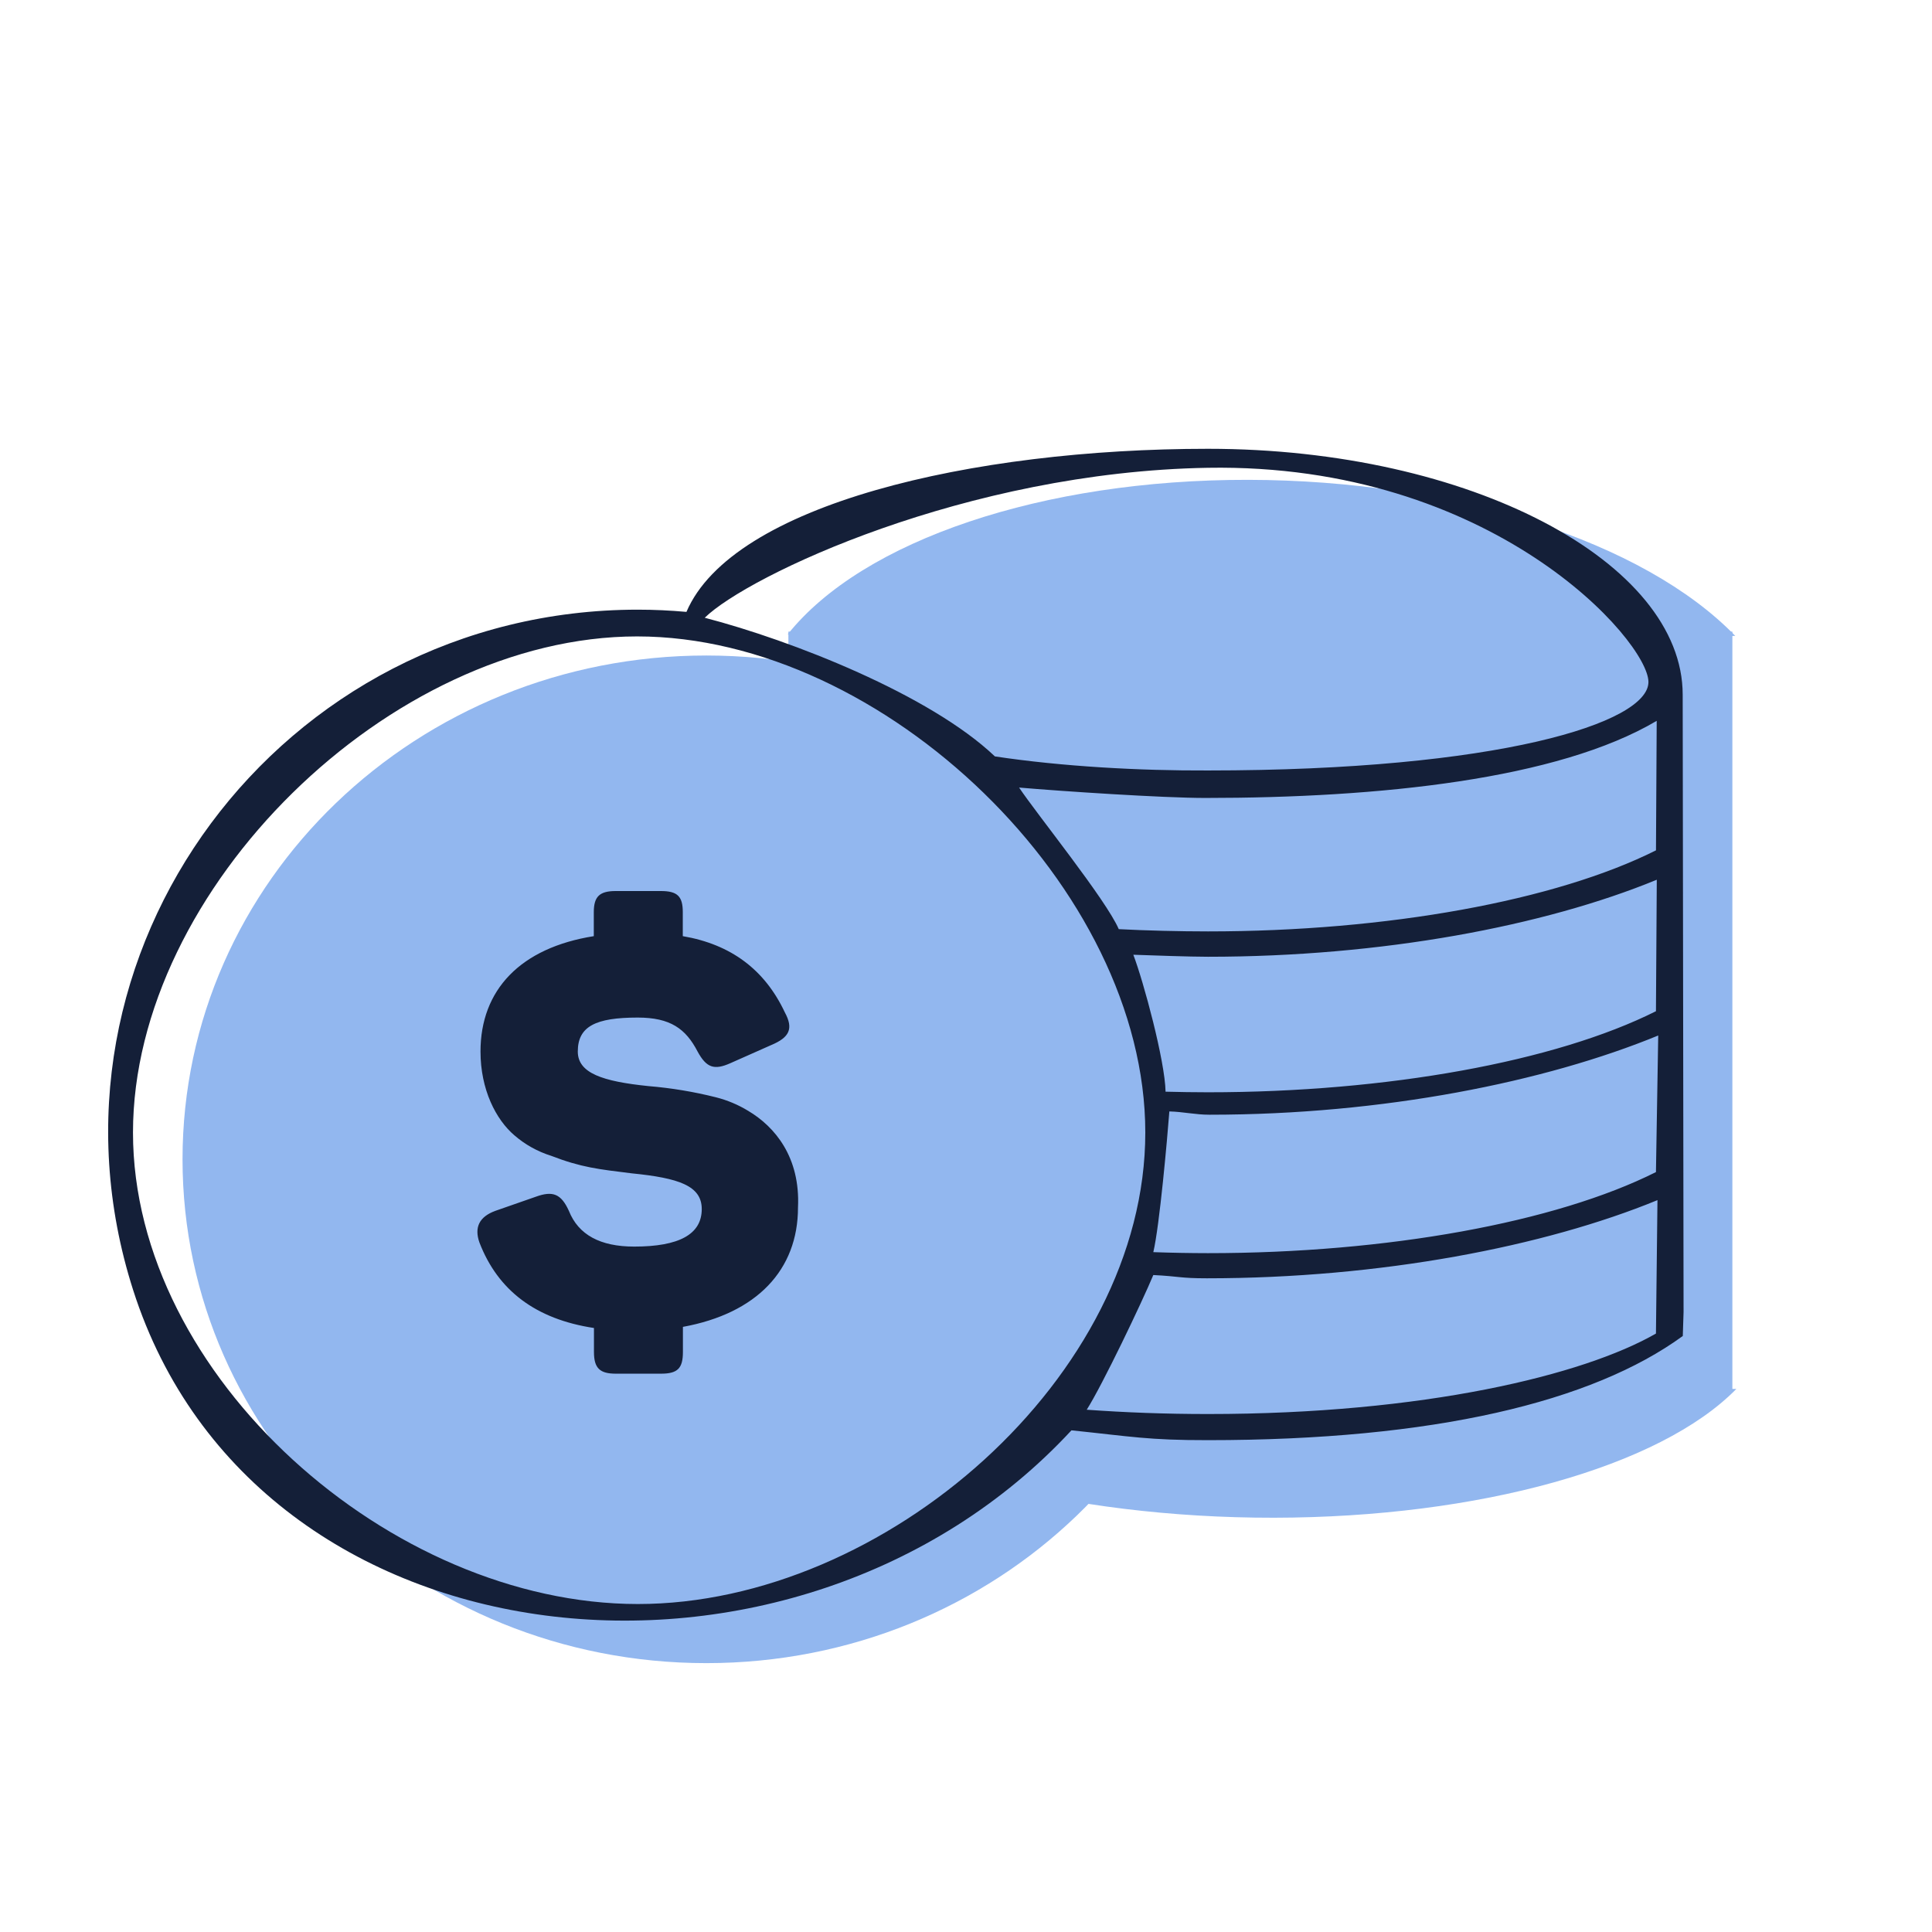
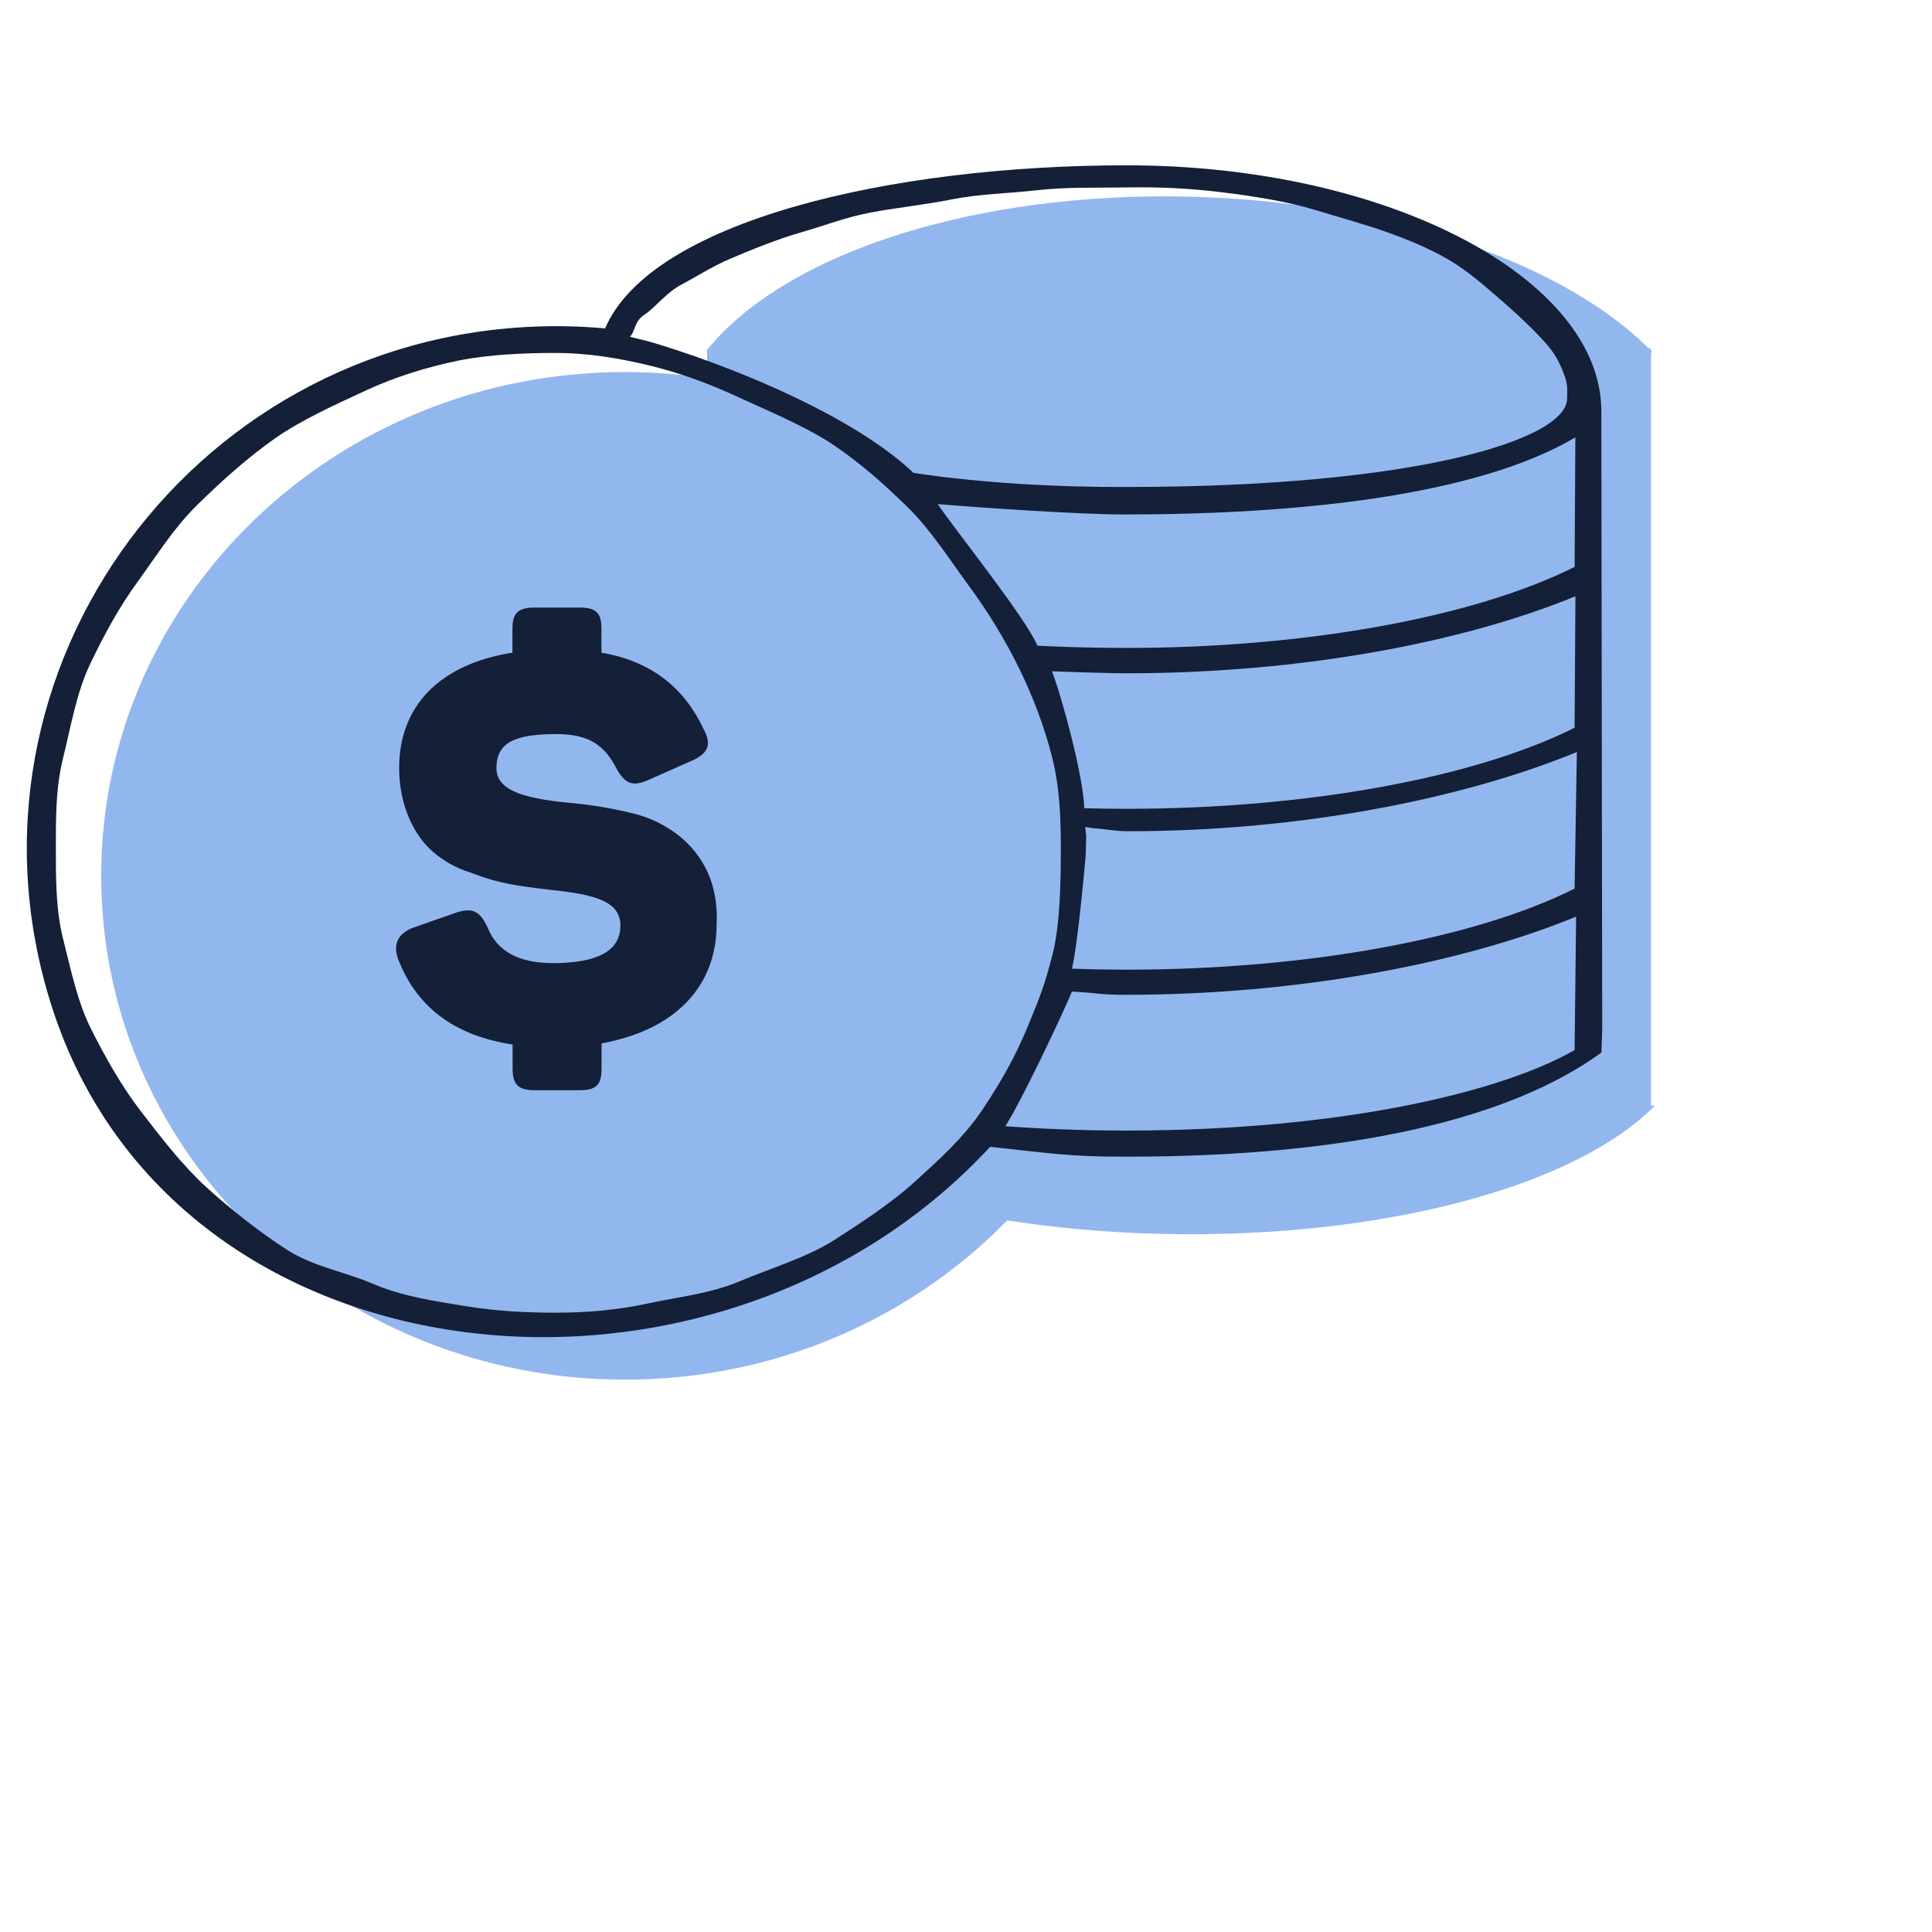
<svg xmlns="http://www.w3.org/2000/svg" xmlns:ns1="https://boxy-svg.com" viewBox="0 0 500 500">
-   <path style="fill: rgb(146, 183, 239);" transform="matrix(-0.09942, -1.157333, 2.292861, 0.003805, -50.04623, 921.5584)" d="M 654.883 139.132 A 58.539 58.539 0 0 1 654.883 246.088 A 3626.231 3626.231 0 0 1 654.883 139.132 Z" ns1:shape="crescent 631.073 192.61 58.539 132 0.7 1@99b6082b" />
-   <ellipse style="fill: rgb(146, 183, 239);" cx="182.808" cy="300.031" rx="135.569" ry="130.386" />
-   <path style="fill: rgb(146, 183, 239);" transform="matrix(0.084926, 0.955144, -2.292865, 0.003045, 712.7603, -266.4776)" d="M 654.883 139.132 A 58.539 58.539 0 0 1 654.883 246.088 A 3626.231 3626.231 0 0 1 654.883 139.132 Z" ns1:shape="crescent 631.073 192.61 58.539 132 0.7 1@99b6082b" />
-   <rect x="204.033" y="163.466" width="244.302" height="196.191" style="paint-order: stroke; fill: rgb(146, 183, 239);" />
-   <path class="cls-1" d="M 206.52 312.492 C 206.52 328.714 195.775 339.928 176.738 343.392 L 176.738 349.897 C 176.738 354.142 175.355 355.508 171.057 355.508 L 159.397 355.508 C 155.281 355.508 153.716 354.142 153.716 349.897 L 153.716 343.684 C 138.673 341.408 128.849 333.983 124.074 321.55 C 122.69 317.609 124.062 314.883 128.191 313.37 L 138.631 309.727 C 143.086 308.101 145.219 308.971 147.228 313.37 C 149.698 319.583 155.363 322.616 164.116 322.616 C 175.783 322.616 181.613 319.428 181.613 312.907 C 181.613 306.849 175.627 304.873 163.498 303.661 C 154.902 302.596 150.447 302.14 142.617 299.115 C 139.109 298.013 135.871 296.205 133.106 293.806 C 128.347 289.74 124.354 281.982 124.354 272.135 C 124.354 256.213 134.638 245.301 153.675 242.276 L 153.675 236.055 C 153.675 231.99 155.206 230.599 159.356 230.599 L 171.024 230.599 C 175.322 230.599 176.705 231.965 176.705 236.055 L 176.705 242.276 C 189.139 244.398 197.891 250.912 203.103 261.979 C 205.409 266.223 204.33 268.484 199.571 270.468 L 188.982 275.168 C 184.865 276.99 182.84 276.38 180.534 272.135 C 177.463 266.223 173.478 263.345 165.038 263.345 C 154.144 263.345 149.533 265.622 149.533 272.135 C 149.533 277.746 155.98 279.868 167.796 281.08 C 173.711 281.568 179.574 282.542 185.326 283.991 C 188.252 284.734 191.047 285.91 193.618 287.479 C 200.534 291.578 207.138 299.457 206.52 312.492 Z M 435.479 179.785 L 435.705 339.585 L 435.505 345.755 C 412.079 362.831 371.06 372.712 312.623 372.712 C 297.111 372.734 292.718 371.766 277.292 370.169 C 206.091 447.014 66.247 433.188 34.458 333.87 C 6.546 246.666 72.461 157.801 165.071 157.781 C 169.311 157.781 173.511 157.984 177.652 158.358 C 189.517 130.605 251.404 116.148 312.623 116.148 C 380.71 116.148 435.479 145.633 435.479 179.785 Z M 429.146 267.986 C 399.997 279.972 358.047 288.488 313.015 288.488 C 309.348 288.488 306.244 287.729 302.627 287.637 C 302.097 294.607 300.09 317.249 298.477 324.055 C 303.154 324.222 307.869 324.309 312.623 324.315 C 359.038 324.315 402.612 316.354 428.558 303.336 L 429.146 267.986 Z M 428.775 227.675 C 399.626 239.661 357.655 247.608 312.623 247.608 C 307.82 247.608 298.013 247.25 293.303 247.087 C 295.928 253.96 301.497 274.523 301.648 282.527 C 305.275 282.625 308.926 282.676 312.599 282.682 C 359.063 282.682 402.612 274.713 428.558 261.702 L 428.775 227.675 Z M 428.754 186.552 C 403.154 201.709 356.929 206.509 311.938 206.509 C 300.847 206.509 274.533 204.754 263.738 203.819 C 268.309 210.669 286.295 232.907 289.535 240.463 C 296.533 240.837 305.443 241.048 312.632 241.048 C 359.047 241.048 402.621 233.087 428.566 220.069 L 428.754 186.552 Z M 182.384 159.872 C 204.947 165.746 240.673 179.767 257.478 195.756 C 274.869 198.382 295.03 199.48 312.623 199.398 C 387.635 199.398 426.615 187.101 426.615 176.505 C 426.615 165.91 386.221 119.816 312.58 121.065 C 250.011 122.126 193.549 148.96 182.384 159.872 Z M 296.402 293.09 C 296.402 229.989 228.774 164.705 164.879 164.705 C 100.983 164.705 34.417 229.989 34.417 293.09 C 34.417 356.191 101.142 415.121 165.071 415.121 C 228.999 415.121 296.402 356.223 296.402 293.09 Z M 428.558 345.132 L 428.95 310.592 C 399.801 322.578 357.361 330.822 312.329 330.822 C 305.289 330.822 305.31 330.313 298.475 329.979 C 295.543 337.002 285.329 358.398 281.244 364.835 C 291.125 365.55 301.565 365.949 312.615 365.949 C 368.54 365.949 409.809 355.89 428.558 345.124 L 428.558 345.132 Z" style="fill: rgb(20, 31, 56);" />
+   <defs>
+     <path id="path-0" d="M 43.644 194.818 L 80.44 220.896" style="fill: none;" />
+   </defs>
+   <g transform="matrix(1, 0, 0, 1, 38.80422, 134.1381)" />
+   <g transform="matrix(1, 0, 0, 1, 38.80422, 134.1381)" />
+   <g transform="matrix(1, 0, 0, 1, 38.80422, 134.1381)" />
+   <g transform="matrix(1, 0, 0, 1, 38.80422, 134.1381)" />
+   <g transform="matrix(1, 0, 0, 1, 38.80422, 134.1381)" />
+   <g transform="matrix(1, 0, 0, 1, 38.80422, 134.1381)" />
+   <g transform="matrix(1, 0, 0, 1, 38.80422, 134.1381)" />
+   <g transform="matrix(1, 0, 0, 1, 38.80422, 134.1381)" />
+   <g transform="matrix(1, 0, 0, 1, 38.80422, 134.1381)" />
+   <g transform="matrix(1, 0, 0, 1, 38.80422, 134.1381)" />
+   <g transform="matrix(1, 0, 0, 1, 38.80422, 134.1381)" />
+   <g transform="matrix(1, 0, 0, 1, 38.80422, 134.1381)" />
+   <g transform="matrix(1, 0, 0, 1, 38.80422, 134.1381)" />
+   <g transform="matrix(1, 0, 0, 1, 38.80422, 134.1381)" />
+   <g transform="matrix(1, 0, 0, 1, 38.80422, 134.1381)" />
+   <g transform="matrix(1, 0, 0, 1, -379.1991, 265.7846)" />
+   <g transform="matrix(1, 0, 0, 1, -379.1991, 265.7846)" />
+   <g transform="matrix(1, 0, 0, 1, -379.1991, 265.7846)" />
+   <g transform="matrix(1, 0, 0, 1, -379.1991, 265.7846)" />
+   <g transform="matrix(1, 0, 0, 1, -379.1991, 265.7846)" />
+   <g transform="matrix(1, 0, 0, 1, -379.1991, 265.7846)" />
+   <g transform="matrix(1, 0, 0, 1, -379.1991, 265.7846)" />
+   <g transform="matrix(1, 0, 0, 1, -379.1991, 265.7846)" />
+   <g transform="matrix(1, 0, 0, 1, -379.1991, 265.7846)" />
+   <g transform="matrix(1, 0, 0, 1, -379.1991, 265.7846)" />
+   <g transform="matrix(1, 0, 0, 1, -379.1991, 265.7846)" />
+   <g transform="matrix(1, 0, 0, 1, -379.1991, 265.7846)" />
+   <g transform="matrix(1, 0, 0, 1, -379.1991, 265.7846)" />
+   <g transform="matrix(1, 0, 0, 1, -379.1991, 265.7846)" />
+   <g transform="matrix(1, 0, 0, 1, -379.1991, 265.7846)" />
+   <path style="fill: rgb(146, 183, 239);" transform="matrix(-0.099421, -1.157349, 2.28979, 0.0038, -70.67148, 848.2046)" d="M 654.883 139.132 A 58.539 58.539 0 0 1 654.883 246.088 A 3626.231 3626.231 0 0 1 654.883 139.132 Z" ns1:shape="crescent 631.073 192.61 58.539 132 0.7 1@99b6082b" />
+   <ellipse style="fill: rgb(146, 183, 239);" cx="161.754" cy="226.666" rx="135.569" ry="130.386" />
+   <path style="fill: rgb(146, 183, 239);" transform="matrix(0.084926, 0.955144, -2.292865, 0.003045, 691.7067, -339.8428)" d="M 654.883 139.132 A 58.539 58.539 0 0 1 654.883 246.088 A 3626.231 3626.231 0 0 1 654.883 139.132 Z" ns1:shape="crescent 631.073 192.61 58.539 132 0.7 1@99b6082b" />
+   <rect x="182.979" y="90.101" width="244.302" height="196.191" style="paint-order: stroke; fill: rgb(146, 183, 239);" rx="0.484" ry="0.484" />
+   <path class="cls-1" d="M 185.466 239.127 C 185.466 241.155 185.298 243.105 184.967 244.97 C 184.636 246.836 184.142 248.619 183.49 250.312 C 182.838 252.005 182.027 253.609 181.063 255.119 C 180.098 256.629 178.981 258.045 177.714 259.361 C 176.448 260.677 175.032 261.894 173.473 263.005 C 171.914 264.117 170.211 265.123 168.369 266.019 C 166.527 266.915 164.545 267.701 162.429 268.37 C 160.314 269.04 158.064 269.594 155.684 270.027 L 155.684 270.84 L 155.684 271.653 L 155.684 272.467 L 155.684 273.28 L 155.684 274.093 L 155.684 274.906 L 155.684 275.719 L 155.684 276.532 C 155.684 277.062 155.663 277.548 155.616 277.992 C 155.57 278.436 155.5 278.837 155.401 279.2 C 155.303 279.562 155.177 279.885 155.02 280.172 C 154.863 280.46 154.676 280.711 154.455 280.929 C 154.235 281.147 153.98 281.332 153.689 281.487 C 153.399 281.641 153.071 281.766 152.704 281.863 C 152.337 281.961 151.931 282.031 151.481 282.076 C 151.032 282.122 150.541 282.143 150.003 282.143 L 148.546 282.143 L 147.088 282.143 L 145.631 282.143 L 144.173 282.143 L 142.716 282.143 L 141.258 282.143 L 139.801 282.143 L 138.343 282.143 C 137.829 282.143 137.354 282.122 136.917 282.076 C 136.481 282.03 136.082 281.96 135.719 281.863 C 135.357 281.766 135.03 281.642 134.737 281.487 C 134.444 281.332 134.186 281.147 133.959 280.929 C 133.733 280.711 133.538 280.46 133.374 280.172 C 133.21 279.885 133.077 279.562 132.971 279.2 C 132.866 278.837 132.788 278.436 132.737 277.992 C 132.687 277.548 132.662 277.062 132.662 276.532 L 132.662 275.755 L 132.662 274.979 L 132.662 274.202 L 132.662 273.426 L 132.662 272.649 L 132.662 271.872 L 132.662 271.095 L 132.662 270.319 C 130.782 270.035 128.983 269.67 127.265 269.224 C 125.548 268.779 123.912 268.254 122.356 267.649 C 120.801 267.043 119.326 266.358 117.932 265.593 C 116.537 264.829 115.224 263.984 113.99 263.061 C 112.757 262.137 111.604 261.134 110.531 260.051 C 109.458 258.969 108.464 257.808 107.55 256.568 C 106.637 255.328 105.803 254.009 105.048 252.612 C 104.293 251.215 103.617 249.739 103.02 248.185 C 102.847 247.692 102.717 247.218 102.63 246.764 C 102.543 246.309 102.5 245.873 102.499 245.457 C 102.498 245.04 102.54 244.642 102.626 244.263 C 102.711 243.885 102.84 243.525 103.011 243.184 C 103.183 242.843 103.397 242.521 103.655 242.218 C 103.912 241.916 104.213 241.632 104.557 241.367 C 104.901 241.102 105.288 240.856 105.718 240.629 C 106.148 240.402 106.621 240.194 107.137 240.005 L 108.442 239.549 L 109.747 239.094 L 111.052 238.638 L 112.357 238.183 L 113.662 237.727 L 114.967 237.272 L 116.272 236.817 L 117.577 236.362 C 118.134 236.158 118.655 235.994 119.143 235.871 C 119.632 235.748 120.088 235.666 120.517 235.627 C 120.946 235.587 121.347 235.591 121.725 235.64 C 122.103 235.689 122.458 235.783 122.793 235.924 C 123.129 236.065 123.445 236.253 123.746 236.49 C 124.048 236.727 124.334 237.013 124.61 237.351 C 124.886 237.688 125.152 238.077 125.411 238.519 C 125.67 238.96 125.923 239.455 126.174 240.005 C 126.483 240.781 126.842 241.508 127.25 242.186 C 127.659 242.863 128.117 243.491 128.624 244.071 C 129.132 244.65 129.689 245.18 130.295 245.661 C 130.902 246.142 131.558 246.574 132.262 246.958 C 132.967 247.341 133.721 247.677 134.523 247.964 C 135.326 248.251 136.178 248.489 137.078 248.68 C 137.978 248.87 138.927 249.013 139.925 249.108 C 140.922 249.204 141.968 249.251 143.062 249.251 C 144.521 249.251 145.888 249.201 147.164 249.101 C 148.44 249.001 149.625 248.852 150.718 248.651 C 151.812 248.45 152.814 248.2 153.725 247.898 C 154.637 247.597 155.457 247.245 156.186 246.842 C 156.915 246.439 157.553 245.985 158.099 245.48 C 158.646 244.975 159.102 244.418 159.466 243.81 C 159.831 243.202 160.104 242.543 160.286 241.831 C 160.468 241.12 160.559 240.357 160.559 239.542 C 160.559 238.785 160.466 238.091 160.278 237.455 C 160.091 236.819 159.81 236.24 159.434 235.712 C 159.059 235.184 158.589 234.707 158.025 234.274 C 157.461 233.841 156.803 233.453 156.05 233.102 C 155.297 232.751 154.449 232.438 153.506 232.157 C 152.563 231.875 151.525 231.625 150.391 231.4 C 149.258 231.175 148.029 230.975 146.704 230.793 C 145.38 230.611 143.96 230.448 142.444 230.296 C 141.37 230.163 140.36 230.04 139.4 229.919 C 138.44 229.799 137.531 229.682 136.656 229.562 C 135.782 229.442 134.943 229.319 134.124 229.187 C 133.306 229.055 132.508 228.914 131.716 228.758 C 130.925 228.602 130.139 228.43 129.344 228.237 C 128.55 228.044 127.747 227.83 126.92 227.587 C 126.094 227.345 125.244 227.074 124.356 226.77 C 123.468 226.466 122.542 226.128 121.563 225.75 C 121.125 225.612 120.69 225.463 120.261 225.304 C 119.831 225.144 119.406 224.974 118.986 224.793 C 118.566 224.612 118.151 224.421 117.741 224.219 C 117.332 224.017 116.928 223.805 116.529 223.582 C 116.131 223.36 115.738 223.127 115.351 222.885 C 114.965 222.642 114.585 222.39 114.211 222.128 C 113.838 221.866 113.471 221.594 113.111 221.313 C 112.751 221.032 112.398 220.741 112.052 220.441 C 111.457 219.933 110.874 219.367 110.309 218.746 C 109.745 218.126 109.198 217.451 108.676 216.724 C 108.155 215.998 107.658 215.22 107.191 214.393 C 106.725 213.567 106.29 212.693 105.891 211.773 C 105.493 210.854 105.132 209.889 104.814 208.882 C 104.497 207.875 104.222 206.827 103.998 205.739 C 103.774 204.651 103.599 203.524 103.481 202.362 C 103.362 201.199 103.3 200.001 103.3 198.77 C 103.3 196.78 103.461 194.868 103.779 193.04 C 104.097 191.212 104.573 189.468 105.204 187.813 C 105.835 186.159 106.62 184.593 107.558 183.123 C 108.495 181.653 109.584 180.278 110.822 179.004 C 112.059 177.73 113.446 176.557 114.978 175.49 C 116.51 174.423 118.187 173.463 120.008 172.614 C 121.828 171.766 123.792 171.029 125.895 170.41 C 127.998 169.791 130.241 169.289 132.621 168.911 L 132.621 168.134 L 132.621 167.356 L 132.621 166.579 L 132.621 165.801 L 132.621 165.023 L 132.621 164.245 L 132.621 163.468 L 132.621 162.69 C 132.621 162.182 132.645 161.716 132.695 161.289 C 132.745 160.862 132.821 160.474 132.925 160.123 C 133.029 159.772 133.162 159.458 133.325 159.178 C 133.487 158.898 133.68 158.652 133.905 158.438 C 134.13 158.224 134.388 158.042 134.681 157.889 C 134.973 157.736 135.3 157.612 135.664 157.515 C 136.027 157.418 136.428 157.348 136.867 157.302 C 137.306 157.256 137.783 157.234 138.302 157.234 L 139.76 157.234 L 141.219 157.234 L 142.677 157.234 L 144.136 157.234 L 145.594 157.234 L 147.053 157.234 L 148.511 157.234 L 149.97 157.234 C 150.507 157.234 150.999 157.255 151.448 157.301 C 151.897 157.346 152.304 157.415 152.671 157.511 C 153.038 157.607 153.365 157.73 153.656 157.882 C 153.947 158.034 154.201 158.215 154.422 158.428 C 154.643 158.641 154.83 158.886 154.987 159.166 C 155.143 159.446 155.269 159.761 155.368 160.112 C 155.466 160.464 155.537 160.852 155.583 161.281 C 155.629 161.71 155.651 162.179 155.651 162.69 L 155.651 163.468 L 155.651 164.245 L 155.651 165.023 L 155.651 165.801 L 155.651 166.579 L 155.651 167.356 L 155.651 168.134 L 155.651 168.911 C 157.205 169.176 158.702 169.51 160.142 169.913 C 161.581 170.315 162.963 170.787 164.288 171.328 C 165.613 171.869 166.882 172.479 168.093 173.159 C 169.305 173.839 170.459 174.589 171.558 175.408 C 172.656 176.227 173.698 177.116 174.684 178.076 C 175.67 179.035 176.6 180.065 177.474 181.165 C 178.348 182.265 179.166 183.435 179.928 184.677 C 180.691 185.918 181.397 187.231 182.049 188.614 C 182.337 189.145 182.573 189.644 182.755 190.116 C 182.937 190.588 183.065 191.032 183.139 191.452 C 183.213 191.872 183.234 192.267 183.2 192.642 C 183.165 193.016 183.076 193.37 182.932 193.706 C 182.788 194.042 182.589 194.36 182.334 194.664 C 182.079 194.968 181.768 195.258 181.401 195.536 C 181.033 195.815 180.61 196.083 180.13 196.343 C 179.649 196.603 179.112 196.855 178.517 197.103 L 177.193 197.691 L 175.87 198.278 L 174.546 198.866 L 173.222 199.453 L 171.898 200.041 L 170.575 200.628 L 169.251 201.216 L 167.928 201.803 C 167.413 202.031 166.931 202.22 166.477 202.37 C 166.023 202.519 165.597 202.629 165.195 202.695 C 164.793 202.761 164.414 202.785 164.054 202.763 C 163.694 202.742 163.352 202.676 163.025 202.562 C 162.698 202.448 162.385 202.287 162.081 202.075 C 161.778 201.864 161.483 201.604 161.194 201.291 C 160.905 200.978 160.621 200.613 160.337 200.194 C 160.053 199.774 159.768 199.301 159.48 198.77 C 159.096 198.031 158.698 197.34 158.278 196.695 C 157.859 196.051 157.418 195.454 156.95 194.903 C 156.481 194.352 155.984 193.848 155.452 193.391 C 154.921 192.933 154.354 192.523 153.745 192.158 C 153.136 191.794 152.486 191.475 151.786 191.202 C 151.086 190.93 150.338 190.703 149.534 190.522 C 148.73 190.341 147.87 190.206 146.947 190.115 C 146.024 190.025 145.039 189.98 143.984 189.98 C 142.622 189.98 141.359 190.016 140.19 190.09 C 139.022 190.165 137.948 190.28 136.966 190.437 C 135.983 190.595 135.093 190.796 134.291 191.044 C 133.489 191.292 132.775 191.587 132.146 191.933 C 131.517 192.279 130.974 192.675 130.512 193.127 C 130.051 193.578 129.671 194.085 129.37 194.649 C 129.068 195.214 128.846 195.837 128.698 196.522 C 128.551 197.208 128.479 197.956 128.479 198.77 C 128.479 199.472 128.58 200.119 128.779 200.716 C 128.978 201.314 129.276 201.862 129.671 202.365 C 130.065 202.868 130.557 203.327 131.142 203.746 C 131.728 204.166 132.408 204.546 133.18 204.892 C 133.952 205.238 134.816 205.55 135.771 205.832 C 136.726 206.114 137.771 206.367 138.904 206.595 C 140.037 206.824 141.258 207.028 142.565 207.213 C 143.872 207.398 145.265 207.564 146.742 207.715 C 147.481 207.776 148.22 207.845 148.958 207.921 C 149.696 207.997 150.432 208.081 151.168 208.172 C 151.903 208.264 152.638 208.362 153.371 208.469 C 154.105 208.575 154.837 208.689 155.568 208.81 C 156.299 208.932 157.029 209.061 157.757 209.197 C 158.485 209.333 159.212 209.477 159.938 209.628 C 160.663 209.78 161.387 209.938 162.11 210.105 C 162.832 210.271 163.553 210.445 164.272 210.626 C 164.638 210.719 165.002 210.819 165.363 210.925 C 165.724 211.032 166.083 211.145 166.44 211.264 C 166.797 211.384 167.151 211.51 167.503 211.642 C 167.855 211.775 168.204 211.914 168.551 212.06 C 168.897 212.206 169.241 212.358 169.582 212.517 C 169.923 212.675 170.26 212.841 170.595 213.012 C 170.93 213.183 171.262 213.361 171.59 213.544 C 171.918 213.728 172.243 213.918 172.564 214.114 C 173.428 214.627 174.288 215.198 175.13 215.831 C 175.971 216.465 176.794 217.16 177.585 217.919 C 178.376 218.678 179.135 219.502 179.849 220.393 C 180.562 221.284 181.231 222.242 181.84 223.27 C 182.45 224.298 183.001 225.395 183.479 226.565 C 183.957 227.735 184.364 228.978 184.684 230.296 C 185.004 231.614 185.238 233.007 185.373 234.478 C 185.508 235.949 185.544 237.498 185.466 239.127 Z M 414.425 106.42 L 414.454 126.395 L 414.482 146.37 L 414.51 166.345 L 414.538 186.32 L 414.567 206.295 L 414.595 226.27 L 414.623 246.245 L 414.651 266.22 L 414.626 266.992 L 414.601 267.763 L 414.576 268.534 L 414.551 269.305 L 414.526 270.077 L 414.501 270.848 L 414.476 271.619 L 414.451 272.39 C 411.523 274.525 408.32 276.547 404.842 278.451 C 401.365 280.355 397.613 282.142 393.586 283.806 C 389.56 285.47 385.259 287.011 380.684 288.424 C 376.109 289.837 371.261 291.121 366.139 292.272 C 361.017 293.424 355.622 294.441 349.953 295.32 C 344.284 296.199 338.343 296.94 332.128 297.536 C 325.914 298.133 319.426 298.586 312.666 298.889 C 305.906 299.193 298.874 299.347 291.569 299.347 C 289.63 299.35 287.865 299.337 286.23 299.31 C 284.595 299.282 283.091 299.24 281.674 299.183 C 280.257 299.127 278.927 299.057 277.641 298.973 C 276.355 298.89 275.113 298.793 273.871 298.683 C 272.63 298.574 271.39 298.451 270.106 298.317 C 268.823 298.182 267.497 298.036 266.085 297.878 C 264.674 297.721 263.176 297.552 261.549 297.373 C 259.923 297.193 258.167 297.004 256.238 296.804 C 247.338 306.41 237.366 314.599 226.666 321.381 C 215.966 328.164 204.538 333.539 192.728 337.518 C 180.918 341.497 168.726 344.08 156.496 345.276 C 144.267 346.473 132 346.283 120.042 344.716 C 108.084 343.15 96.433 340.207 85.435 335.898 C 74.437 331.589 64.093 325.914 54.746 318.883 C 45.399 311.852 37.051 303.465 30.045 293.732 C 23.04 283.999 17.378 272.92 13.404 260.505 C 9.915 249.605 7.892 238.678 7.204 227.902 C 6.516 217.127 7.163 206.502 9.014 196.205 C 10.865 185.908 13.919 175.939 18.046 166.473 C 22.174 157.008 27.374 148.047 33.515 139.767 C 39.657 131.487 46.74 123.888 54.633 117.147 C 62.527 110.407 71.231 104.524 80.614 99.675 C 89.998 94.827 100.06 91.014 110.671 88.411 C 121.282 85.809 132.441 84.419 144.017 84.416 C 144.547 84.416 145.077 84.419 145.605 84.426 C 146.134 84.432 146.662 84.442 147.189 84.454 C 147.717 84.467 148.243 84.482 148.769 84.5 C 149.295 84.519 149.821 84.54 150.345 84.564 C 150.87 84.589 151.393 84.616 151.916 84.646 C 152.439 84.677 152.961 84.71 153.482 84.745 C 154.003 84.781 154.523 84.82 155.043 84.861 C 155.562 84.903 156.081 84.947 156.598 84.993 C 158.082 81.524 160.346 78.263 163.294 75.212 C 166.241 72.16 169.871 69.319 174.084 66.69 C 178.298 64.061 183.095 61.644 188.377 59.442 C 193.658 57.24 199.425 55.252 205.576 53.481 C 211.728 51.71 218.266 50.156 225.09 48.821 C 231.914 47.486 239.024 46.371 246.322 45.476 C 253.62 44.582 261.106 43.908 268.68 43.459 C 276.254 43.009 283.917 42.783 291.569 42.783 C 300.08 42.783 308.383 43.244 316.397 44.117 C 324.411 44.99 332.136 46.275 339.49 47.924 C 346.845 49.573 353.829 51.586 360.363 53.914 C 366.897 56.242 372.98 58.885 378.53 61.795 C 384.081 64.705 389.1 67.882 393.506 71.277 C 397.912 74.672 401.705 78.286 404.804 82.069 C 407.903 85.853 410.308 89.806 411.939 93.88 C 413.569 97.955 414.425 102.151 414.425 106.42 Z M 408.092 194.621 C 404.448 196.12 400.605 197.564 396.58 198.943 C 392.556 200.323 388.35 201.639 383.982 202.881 C 379.615 204.123 375.085 205.291 370.412 206.376 C 365.739 207.46 360.923 208.46 355.983 209.367 C 351.043 210.274 345.978 211.087 340.809 211.797 C 335.64 212.507 330.366 213.113 325.005 213.605 C 319.645 214.098 314.198 214.477 308.684 214.734 C 303.171 214.99 297.59 215.123 291.961 215.123 C 291.503 215.123 291.054 215.111 290.611 215.09 C 290.168 215.069 289.732 215.039 289.3 215.003 C 288.868 214.966 288.441 214.924 288.016 214.878 C 287.592 214.832 287.169 214.782 286.748 214.732 C 286.327 214.682 285.905 214.631 285.482 214.582 C 285.06 214.533 284.635 214.486 284.207 214.444 C 283.779 214.402 283.346 214.365 282.908 214.335 C 282.469 214.306 281.358 214.04 280.906 214.028 C 280.84 214.9 281.196 216.08 281.088 217.379 C 280.979 218.679 281.072 220.342 280.928 221.946 C 280.784 223.551 280.624 225.277 280.452 227.064 C 280.281 228.851 280.097 230.698 279.904 232.543 C 279.712 234.389 279.511 236.233 279.305 238.014 C 279.1 239.796 278.89 241.515 278.678 243.109 C 278.466 244.703 278.253 246.173 278.043 247.457 C 277.832 248.741 277.625 249.839 277.423 250.69 C 278.008 250.711 278.593 250.731 279.179 250.749 C 279.765 250.767 280.351 250.784 280.938 250.8 C 281.525 250.816 282.113 250.831 282.701 250.844 C 283.289 250.858 283.878 250.87 284.467 250.88 C 285.057 250.891 285.647 250.901 286.237 250.909 C 286.828 250.918 287.419 250.925 288.011 250.93 C 288.603 250.936 289.195 250.941 289.788 250.944 C 290.381 250.948 290.975 250.95 291.569 250.95 C 297.371 250.95 303.129 250.826 308.813 250.583 C 314.497 250.34 320.108 249.978 325.617 249.503 C 331.126 249.028 336.532 248.44 341.808 247.745 C 347.083 247.049 352.228 246.247 357.212 245.342 C 362.197 244.438 367.022 243.432 371.658 242.33 C 376.294 241.228 380.741 240.029 384.97 238.741 C 389.2 237.453 393.212 236.074 396.977 234.61 C 400.742 233.147 404.261 231.598 407.504 229.971 L 407.578 225.552 L 407.651 221.134 L 407.725 216.715 L 407.798 212.296 L 407.872 207.877 L 407.945 203.459 L 408.019 199.04 L 408.092 194.621 Z M 407.721 154.31 C 404.078 155.809 400.234 157.244 396.209 158.608 C 392.183 159.972 387.977 161.266 383.608 162.481 C 379.24 163.697 374.709 164.834 370.034 165.884 C 365.36 166.935 360.542 167.9 355.601 168.771 C 350.66 169.643 345.595 170.42 340.424 171.097 C 335.254 171.773 329.978 172.348 324.617 172.814 C 319.256 173.28 313.808 173.637 308.294 173.878 C 302.779 174.119 297.198 174.243 291.569 174.243 C 290.969 174.243 290.291 174.237 289.554 174.228 C 288.817 174.218 288.021 174.203 287.187 174.185 C 286.353 174.167 285.48 174.146 284.588 174.122 C 283.696 174.098 282.785 174.072 281.874 174.044 C 280.964 174.017 280.055 173.988 279.165 173.959 C 278.276 173.93 277.408 173.901 276.579 173.872 C 275.751 173.844 274.963 173.817 274.235 173.791 C 273.507 173.766 272.838 173.743 272.249 173.722 C 272.578 174.582 272.952 175.655 273.356 176.891 C 273.759 178.126 274.193 179.525 274.639 181.034 C 275.086 182.544 275.546 184.165 276.003 185.846 C 276.461 187.527 276.914 189.268 277.349 191.018 C 277.784 192.768 278.2 194.527 278.58 196.244 C 278.96 197.96 279.304 199.634 279.596 201.214 C 279.888 202.795 280.128 204.281 280.3 205.623 C 280.472 206.965 280.575 208.162 280.594 209.162 C 281.047 209.174 281.501 209.186 281.955 209.197 C 282.409 209.207 282.864 209.217 283.319 209.227 C 283.774 209.236 284.229 209.245 284.685 209.252 C 285.14 209.26 285.596 209.267 286.052 209.274 C 286.509 209.28 286.965 209.286 287.422 209.291 C 287.88 209.296 288.337 209.3 288.795 209.304 C 289.253 209.307 289.711 209.31 290.169 209.312 C 290.627 209.315 291.086 209.316 291.545 209.317 C 297.353 209.317 303.116 209.193 308.804 208.949 C 314.492 208.706 320.106 208.344 325.617 207.869 C 331.128 207.394 336.536 206.805 341.813 206.11 C 347.09 205.414 352.235 204.611 357.219 203.706 C 362.204 202.801 367.028 201.795 371.663 200.693 C 376.298 199.591 380.745 198.393 384.973 197.105 C 389.202 195.816 393.213 194.438 396.978 192.974 C 400.743 191.511 404.261 189.963 407.504 188.337 L 407.532 184.084 L 407.559 179.831 L 407.586 175.577 L 407.613 171.324 L 407.64 167.07 L 407.667 162.817 L 407.694 158.563 L 407.721 154.31 Z M 407.7 113.187 C 404.5 115.082 400.978 116.815 397.176 118.397 C 393.374 119.979 389.293 121.41 384.975 122.7 C 380.656 123.99 376.101 125.141 371.352 126.162 C 366.602 127.183 361.659 128.075 356.564 128.849 C 351.469 129.623 346.222 130.278 340.867 130.826 C 335.512 131.373 330.048 131.814 324.518 132.157 C 318.987 132.501 313.391 132.747 307.771 132.908 C 302.151 133.069 296.508 133.144 290.884 133.144 C 289.498 133.144 287.874 133.117 286.072 133.067 C 284.27 133.017 282.29 132.945 280.192 132.855 C 278.094 132.766 275.879 132.659 273.605 132.54 C 271.332 132.421 269.001 132.289 266.673 132.15 C 264.345 132.011 262.018 131.865 259.754 131.716 C 257.491 131.568 255.289 131.417 253.21 131.269 C 251.131 131.121 249.174 130.976 247.4 130.838 C 245.626 130.701 244.034 130.571 242.684 130.454 C 243.256 131.311 244.037 132.407 244.972 133.686 C 245.908 134.964 246.998 136.424 248.188 138.007 C 249.378 139.59 250.668 141.296 252.002 143.066 C 253.336 144.837 254.714 146.671 256.082 148.511 C 257.45 150.352 258.808 152.197 260.1 153.99 C 261.393 155.782 262.62 157.521 263.726 159.148 C 264.833 160.776 265.819 162.291 266.63 163.635 C 267.441 164.98 268.076 166.154 268.481 167.098 C 269.356 167.145 270.261 167.189 271.188 167.231 C 272.116 167.272 273.066 167.311 274.031 167.347 C 274.997 167.383 275.979 167.417 276.969 167.447 C 277.959 167.478 278.958 167.506 279.958 167.531 C 280.959 167.556 281.96 167.578 282.956 167.597 C 283.953 167.616 284.943 167.632 285.921 167.644 C 286.899 167.657 287.864 167.667 288.809 167.673 C 289.754 167.68 290.68 167.683 291.578 167.683 C 297.38 167.683 303.138 167.559 308.822 167.316 C 314.506 167.073 320.117 166.711 325.626 166.236 C 331.135 165.761 336.541 165.173 341.817 164.478 C 347.092 163.782 352.237 162.98 357.221 162.075 C 362.206 161.171 367.031 160.165 371.667 159.063 C 376.303 157.961 380.75 156.763 384.979 155.474 C 389.209 154.186 393.22 152.807 396.985 151.343 C 400.751 149.88 404.269 148.332 407.512 146.704 L 407.536 142.515 L 407.559 138.325 L 407.583 134.136 L 407.606 129.946 L 407.63 125.757 L 407.653 121.567 L 407.677 117.377 L 407.7 113.187 Z M 163.031 87.158 C 165.852 87.893 167.177 88.103 170.346 89.08 C 173.515 90.057 176.827 91.149 180.219 92.344 C 183.611 93.539 187.084 94.837 190.575 96.227 C 194.065 97.616 197.573 99.097 201.036 100.656 C 204.5 102.216 207.918 103.854 211.228 105.56 C 214.539 107.265 217.742 109.038 220.774 110.865 C 223.807 112.693 226.669 114.575 229.298 116.5 C 231.927 118.425 234.324 120.393 236.424 122.391 C 238.598 122.72 240.815 123.024 243.065 123.305 C 245.315 123.587 247.599 123.845 249.904 124.08 C 252.209 124.316 254.537 124.529 256.876 124.72 C 259.216 124.911 261.568 125.08 263.921 125.228 C 266.274 125.376 268.629 125.503 270.975 125.61 C 273.321 125.716 275.658 125.802 277.976 125.868 C 280.294 125.934 282.593 125.98 284.862 126.008 C 287.131 126.035 289.37 126.044 291.569 126.033 C 300.946 126.033 309.759 125.841 318.004 125.484 C 326.249 125.127 333.924 124.606 341.026 123.946 C 348.127 123.287 354.654 122.491 360.601 121.584 C 366.548 120.677 371.914 119.66 376.695 118.56 C 381.475 117.461 385.669 116.278 389.272 115.04 C 392.874 113.802 395.885 112.509 398.298 111.187 C 400.711 109.866 402.527 108.516 403.74 107.166 C 404.952 105.816 405.561 104.465 405.561 103.14 C 405.561 101.816 405.848 99.937 405.023 97.584 C 404.198 95.231 403.036 92.321 400.568 89.425 C 398.099 86.53 393.818 82.346 390.157 79.15 C 386.495 75.954 381.718 71.614 376.892 68.441 C 372.066 65.268 365.614 62.47 359.488 60.273 C 353.362 58.076 347.482 56.502 340.411 54.346 C 333.34 52.191 324.501 50.776 316.349 49.774 C 308.197 48.772 300.551 48.353 291.346 48.509 C 283.524 48.642 275.979 48.368 268.425 49.224 C 260.871 50.081 253.489 50.183 246.356 51.6 C 239.223 53.018 231.807 53.772 225.247 55.019 C 218.687 56.266 213.049 58.521 207.216 60.166 C 201.383 61.811 193.874 64.868 188.921 66.992 C 183.968 69.115 180.323 71.589 176.403 73.622 C 172.482 75.656 169.539 79.645 166.804 81.425 C 164.07 83.205 164.426 85.794 163.031 87.158 Z M 274.54 219.806 C 274.54 211.919 274.291 203.916 272.317 196.092 C 270.343 188.268 267.452 180.541 263.783 173.044 C 260.114 165.547 255.666 158.28 250.581 151.373 C 245.495 144.467 240.904 137.097 234.68 131.045 C 228.457 124.993 223.407 120.502 216.324 115.568 C 209.242 110.634 198.628 106.283 190.965 102.73 C 183.302 99.177 175.705 96.419 167.741 94.51 C 159.777 92.602 151.812 91.34 143.825 91.34 C 135.838 91.34 126.428 91.73 118.493 93.353 C 110.558 94.976 102.175 97.56 94.562 101.113 C 86.949 104.666 78.129 108.565 71.109 113.499 C 64.088 118.433 57.265 124.563 51.108 130.615 C 44.951 136.667 40.755 143.491 35.731 150.397 C 30.708 157.304 27.033 164.167 23.413 171.664 C 19.794 179.161 18.293 188.268 16.348 196.092 C 14.403 203.916 14.456 211.442 14.456 219.329 C 14.456 227.217 14.406 235.435 16.355 243.085 C 18.304 250.736 19.982 259.19 23.609 266.389 C 27.236 273.588 31.434 281.077 36.468 287.611 C 41.501 294.145 47.06 301.425 53.228 307.08 C 59.396 312.735 66.984 318.716 74.015 323.279 C 81.046 327.841 89.01 329.034 96.633 332.289 C 104.256 335.545 112.27 336.677 120.212 337.986 C 128.154 339.295 135.823 339.723 143.814 339.723 C 151.805 339.723 159.809 339.053 167.77 337.319 C 175.732 335.585 183.853 334.821 191.507 331.566 C 199.162 328.312 208.952 325.408 216.023 320.848 C 223.094 316.287 230.634 311.396 236.844 305.742 C 243.055 300.088 249.44 294.423 254.432 286.919 C 259.424 279.415 262.899 273.131 266.111 265.362 C 269.323 257.593 270.44 254.627 272.408 246.974 C 274.376 239.322 274.54 227.698 274.54 219.806 Z M 407.504 271.767 L 407.553 267.45 L 407.602 263.132 L 407.651 258.815 L 407.7 254.497 L 407.749 250.18 L 407.798 245.862 L 407.847 241.545 L 407.896 237.227 C 404.252 238.726 400.401 240.165 396.363 241.538 C 392.325 242.91 388.1 244.215 383.71 245.444 C 379.319 246.673 374.762 247.827 370.061 248.895 C 365.359 249.964 360.512 250.947 355.542 251.837 C 350.571 252.727 345.477 253.523 340.279 254.217 C 335.081 254.911 329.779 255.502 324.396 255.982 C 319.012 256.462 313.547 256.831 308.02 257.079 C 302.492 257.328 296.904 257.457 291.275 257.457 C 290.395 257.457 289.625 257.449 288.939 257.434 C 288.252 257.42 287.649 257.398 287.101 257.372 C 286.553 257.346 286.062 257.314 285.6 257.279 C 285.137 257.243 284.703 257.203 284.271 257.161 C 283.839 257.119 283.408 257.074 282.952 257.028 C 282.496 256.981 282.014 256.934 281.479 256.887 C 280.944 256.839 280.357 256.792 279.69 256.746 C 279.023 256.7 278.275 256.656 277.421 256.614 C 277.054 257.492 276.574 258.594 276.006 259.864 C 275.438 261.134 274.783 262.571 274.066 264.118 C 273.349 265.665 272.571 267.322 271.758 269.032 C 270.944 270.741 270.095 272.504 269.238 274.262 C 268.38 276.02 267.514 277.773 266.664 279.465 C 265.815 281.156 264.982 282.785 264.194 284.296 C 263.405 285.806 262.659 287.198 261.983 288.412 C 261.307 289.627 260.7 290.665 260.19 291.47 C 261.425 291.559 262.669 291.644 263.922 291.723 C 265.175 291.803 266.436 291.877 267.707 291.946 C 268.977 292.015 270.257 292.079 271.545 292.137 C 272.833 292.195 274.13 292.248 275.437 292.295 C 276.744 292.342 278.06 292.384 279.385 292.42 C 280.709 292.456 282.043 292.486 283.387 292.51 C 284.73 292.534 286.083 292.553 287.446 292.565 C 288.808 292.578 290.18 292.584 291.561 292.584 C 298.551 292.584 305.313 292.427 311.831 292.131 C 318.348 291.834 324.621 291.399 330.634 290.844 C 336.647 290.288 342.4 289.612 347.879 288.834 C 353.357 288.055 358.561 287.174 363.474 286.209 C 368.386 285.244 373.009 284.195 377.326 283.08 C 381.642 281.964 385.653 280.783 389.343 279.555 C 393.032 278.326 396.401 277.05 399.433 275.745 C 402.465 274.44 405.16 273.105 407.504 271.759 L 407.504 271.76 L 407.504 271.761 L 407.504 271.762 L 407.504 271.763 L 407.504 271.764 L 407.504 271.765 L 407.504 271.766 L 407.504 271.767 Z" style="fill: rgb(20, 31, 56);" />
+   <text style="white-space: pre; fill: rgb(51, 51, 51); font-family: Arial, sans-serif; font-size: 8.8px;" x="66.26" y="192.455"> </text>
+   <text style="white-space: pre; fill: rgb(51, 51, 51); font-family: Arial, sans-serif; font-size: 8.8px;" x="128.972" y="204.399"> </text>
+   <text style="white-space: pre; fill: rgb(51, 51, 51); font-family: Arial, sans-serif; font-size: 8.8px;" x="74.827" y="201.132"> </text>
</svg>
